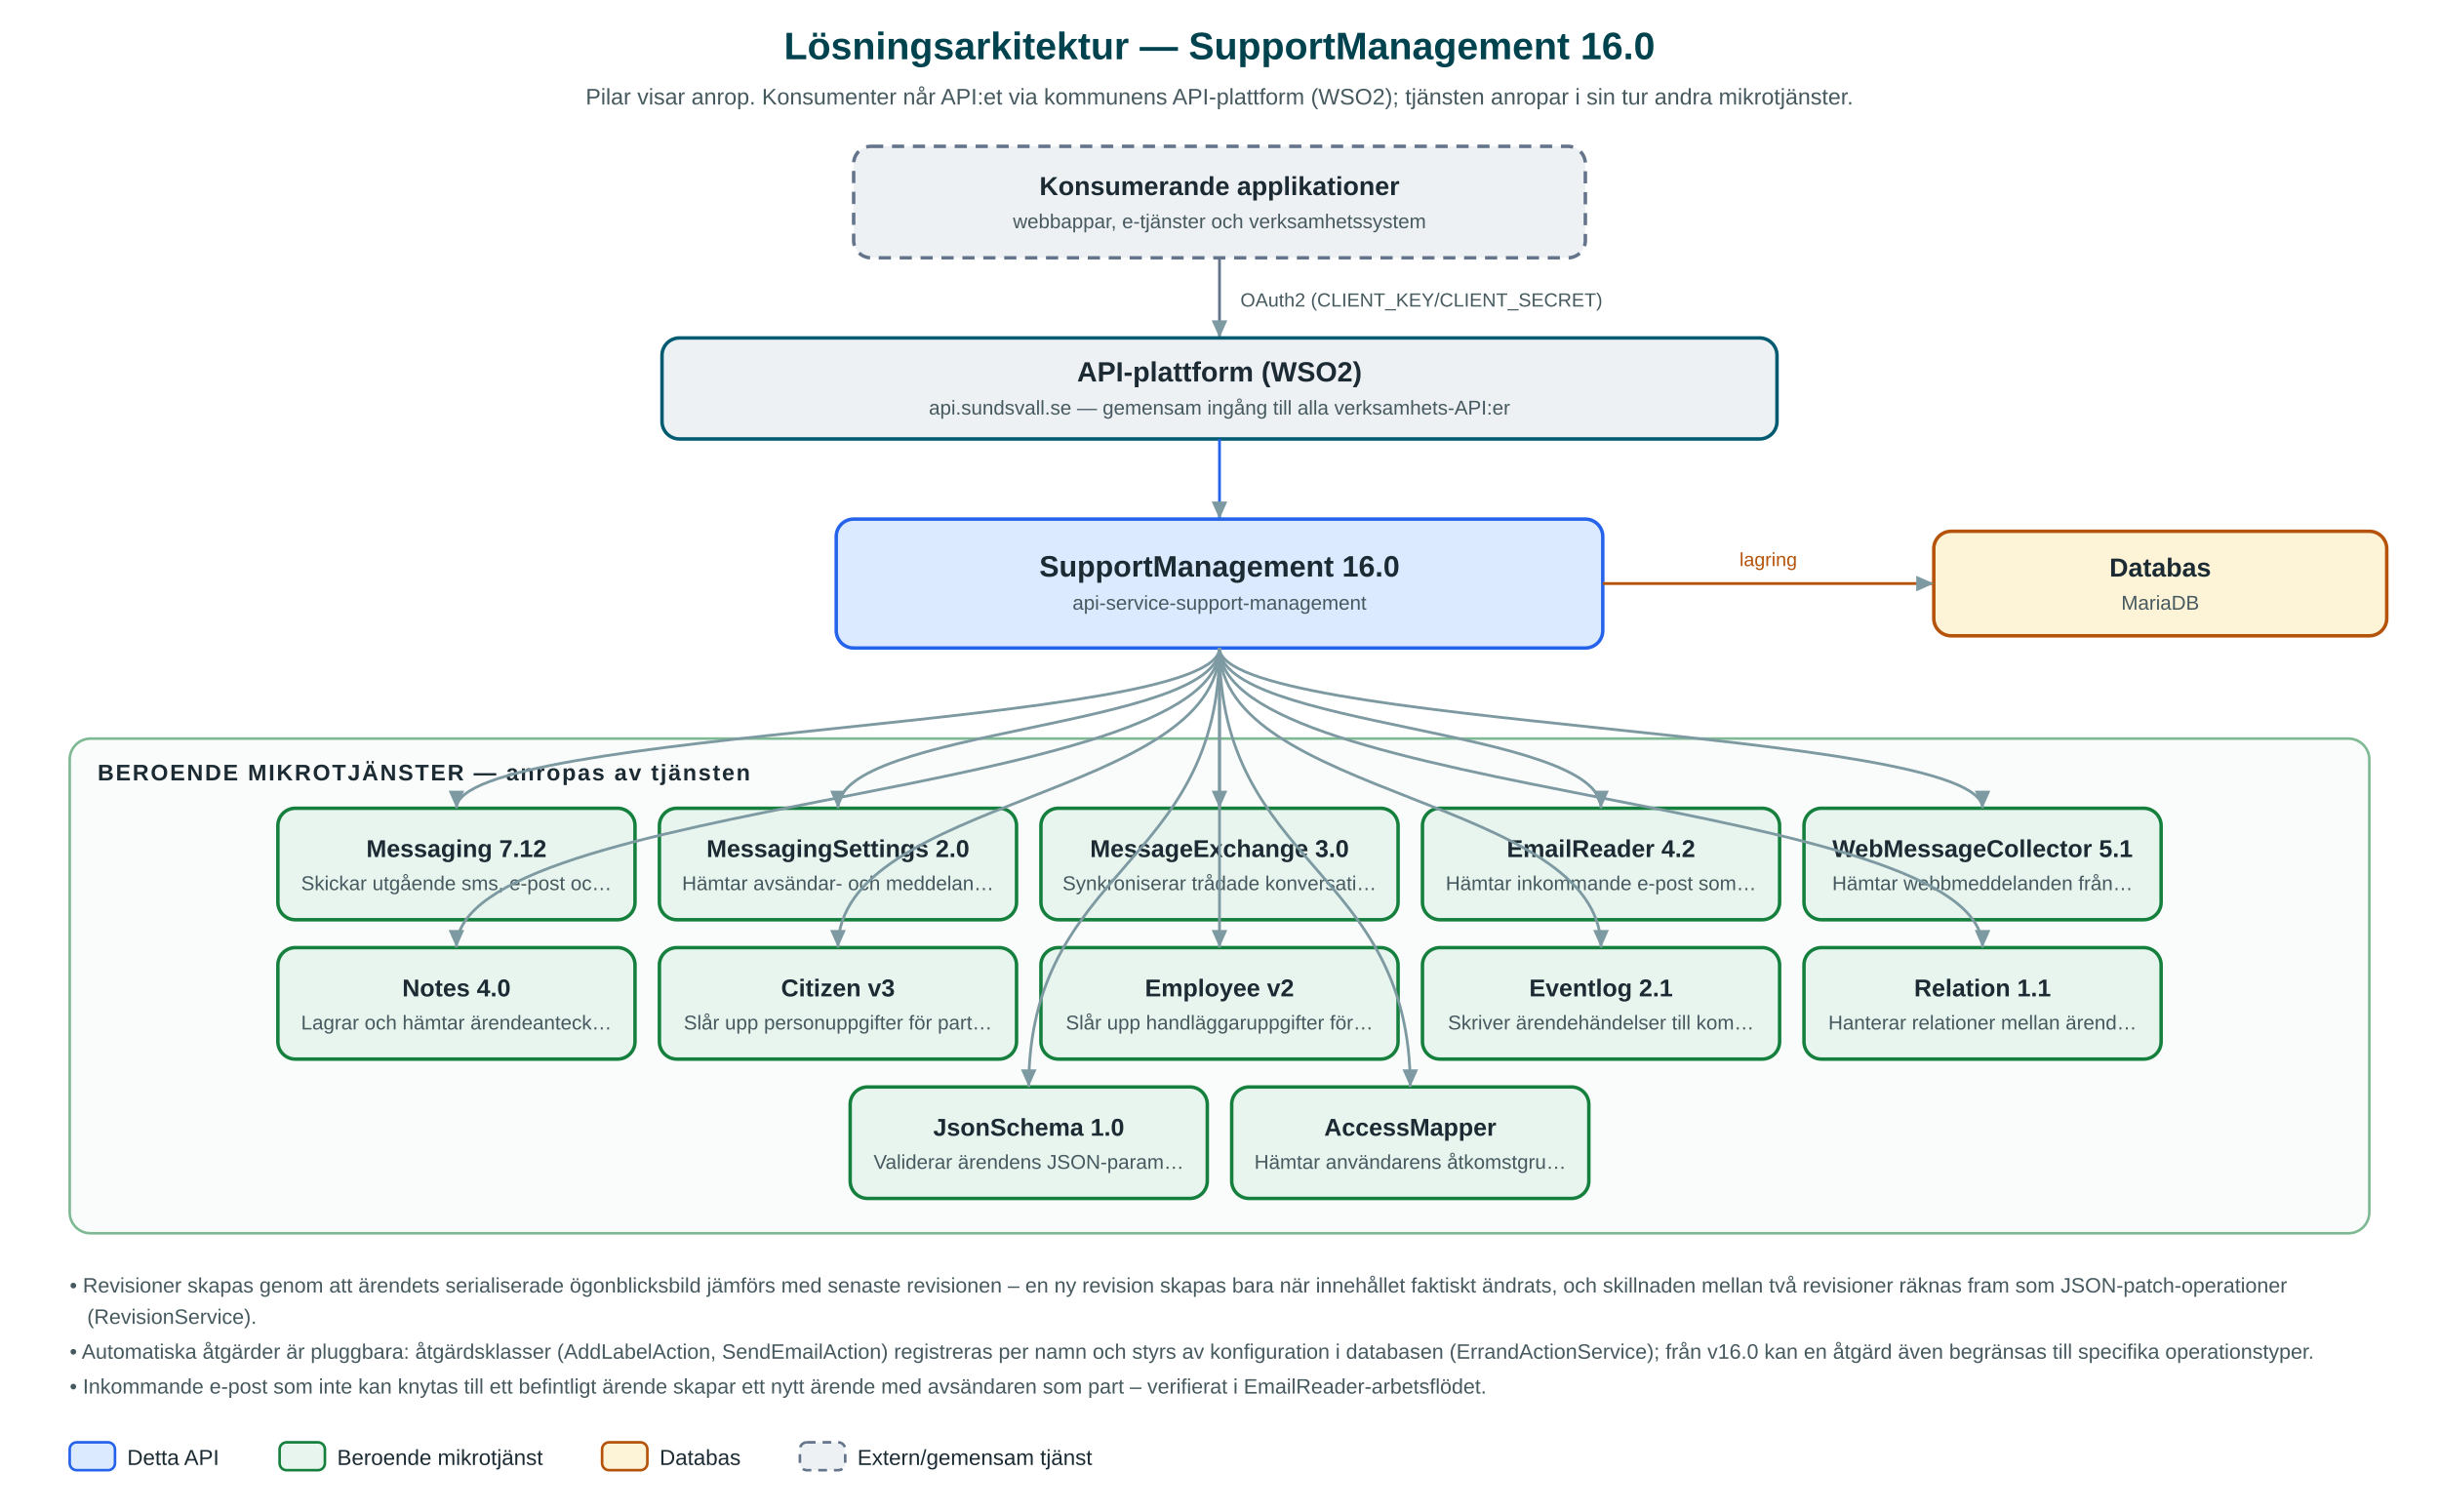
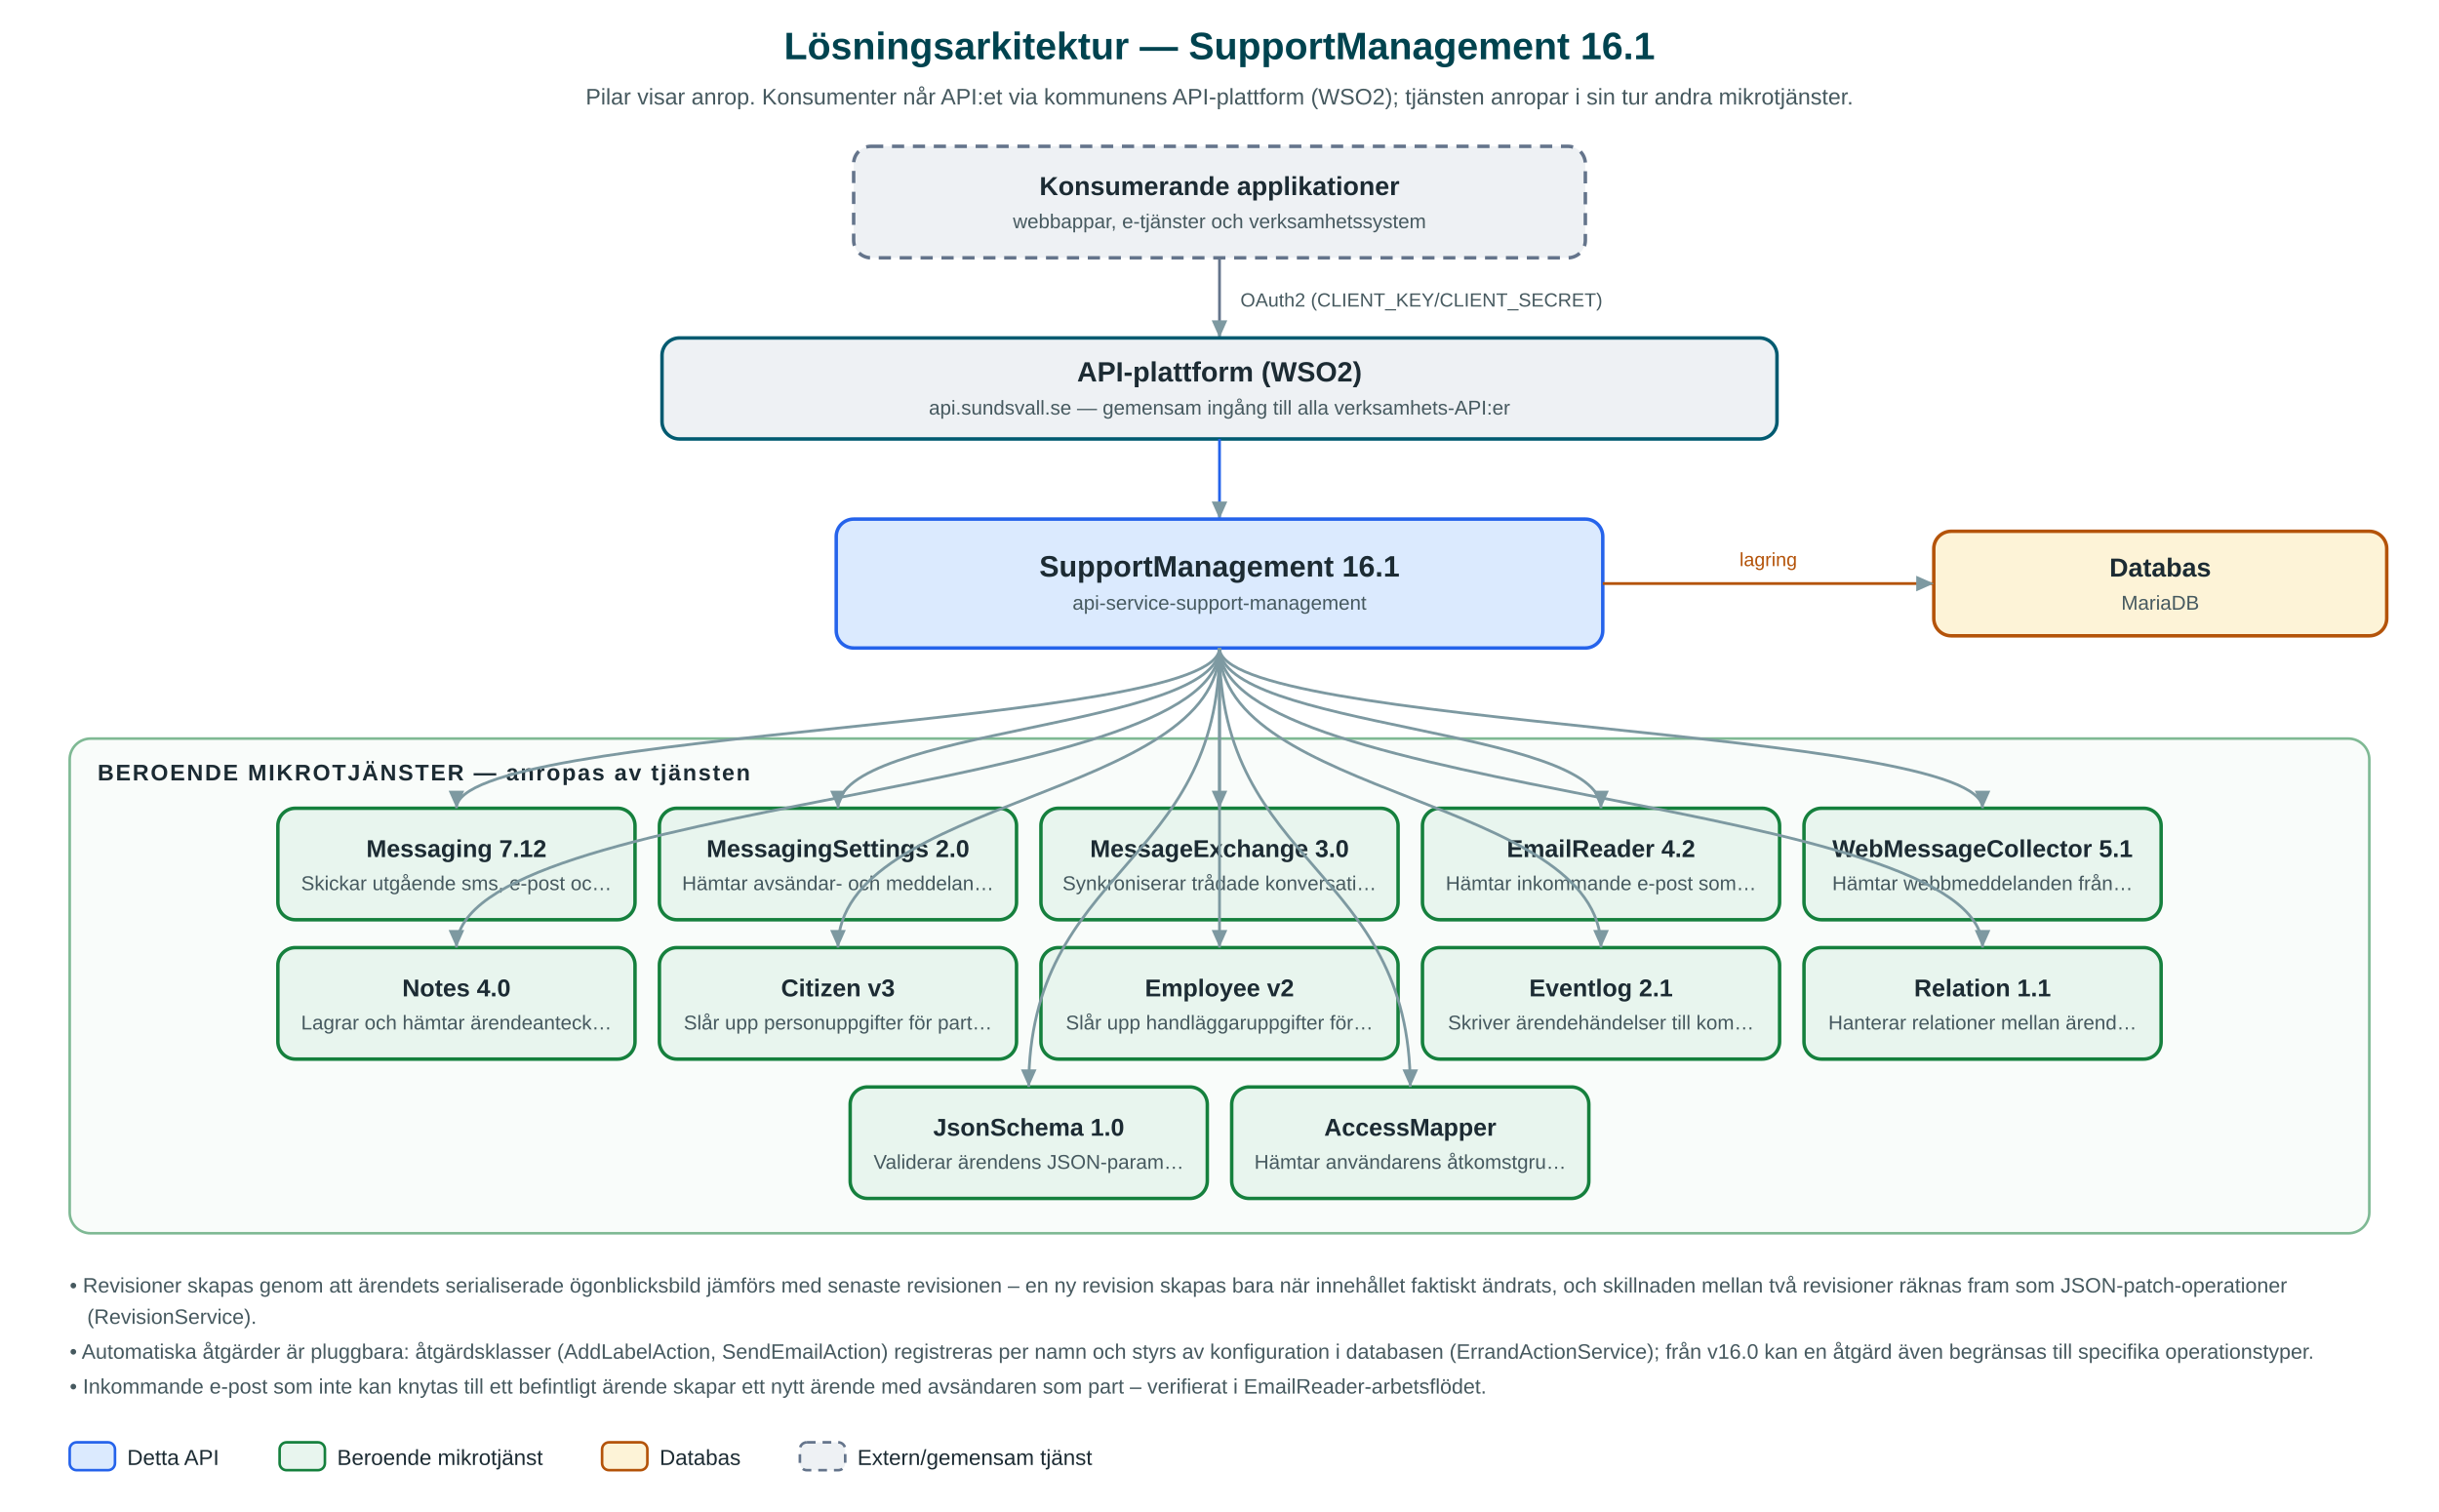
- <svg xmlns="http://www.w3.org/2000/svg" viewBox="0 0 1400 868" font-family="Segoe UI, Helvetica Neue, Arial, sans-serif" role="img" aria-label="Arkitekturdiagram för SupportManagement 16.0">
+ <svg xmlns="http://www.w3.org/2000/svg" viewBox="0 0 1400 868" font-family="Segoe UI, Helvetica Neue, Arial, sans-serif" role="img" aria-label="Arkitekturdiagram för SupportManagement 16.1">
  <defs>
    <marker id="arr" viewBox="0 0 10 10" refX="9" refY="5" markerWidth="7" markerHeight="7" orient="auto-start-reverse">
      <path d="M 0 1 L 9 5 L 0 9 z" fill="#7d99a1" />
    </marker>
  </defs>
  <rect width="1400" height="868" fill="#ffffff" />
-   <text x="700.0" y="34" text-anchor="middle" font-size="22" font-weight="bold" fill="#00434f">Lösningsarkitektur — SupportManagement 16.0</text>
+   <text x="700.0" y="34" text-anchor="middle" font-size="22" font-weight="bold" fill="#00434f">Lösningsarkitektur — SupportManagement 16.1</text>
  <text x="700.0" y="60" text-anchor="middle" font-size="13" fill="#46595f">Pilar visar anrop. Konsumenter når API:et via kommunens API-plattform (WSO2); tjänsten anropar i sin tur andra mikrotjänster.</text>
  <rect x="490.0" y="84" rx="10" width="420" height="64" fill="#eef1f4" stroke="#64748b" stroke-width="2" stroke-dasharray="7,5" />
  <text x="700.0" y="112.0" text-anchor="middle" font-size="15" font-weight="bold" fill="#1c2b33">Konsumerande applikationer</text>
  <text x="700.0" y="131.0" text-anchor="middle" font-size="11.5" fill="#46595f">webbappar, e-tjänster och verksamhetssystem</text>
  <path d="M 700.0 148 L 700.0 194" fill="none" stroke="#64748b" stroke-width="1.6" marker-end="url(#arr)" />
  <text x="712.0" y="176" font-size="11" fill="#46595f">OAuth2 (CLIENT_KEY/CLIENT_SECRET)</text>
  <rect x="380.0" y="194" rx="10" width="640" height="58" fill="#eef1f4" stroke="#005a70" stroke-width="2" />
  <text x="700.0" y="219.0" text-anchor="middle" font-size="16" font-weight="bold" fill="#1c2b33">API-plattform (WSO2)</text>
  <text x="700.0" y="238.0" text-anchor="middle" font-size="11.5" fill="#46595f">api.sundsvall.se — gemensam ingång till alla verksamhets-API:er</text>
  <path d="M 700.0 252 L 700.0 298" fill="none" stroke="#2563eb" stroke-width="1.6" marker-end="url(#arr)" />
  <rect x="480.0" y="298" rx="10" width="440" height="74" fill="#dbeafe" stroke="#2563eb" stroke-width="2" />
-   <text x="700.0" y="331.0" text-anchor="middle" font-size="17" font-weight="bold" fill="#1c2b33">SupportManagement 16.0</text>
+   <text x="700.0" y="331.0" text-anchor="middle" font-size="17" font-weight="bold" fill="#1c2b33">SupportManagement 16.1</text>
  <text x="700.0" y="350.0" text-anchor="middle" font-size="11.5" fill="#46595f">api-service-support-management</text>
  <rect x="1110" y="305" rx="10" width="260" height="60" fill="#fdf3d7" stroke="#b45309" stroke-width="2" />
  <text x="1240.0" y="331.0" text-anchor="middle" font-size="15" font-weight="bold" fill="#1c2b33">Databas</text>
  <text x="1240.0" y="350.0" text-anchor="middle" font-size="11.5" fill="#46595f">MariaDB</text>
  <path d="M 920.0 335.0 L 1110 335.0" fill="none" stroke="#b45309" stroke-width="1.6" marker-end="url(#arr)" />
  <text x="1015.0" y="325.0" text-anchor="middle" font-size="11" fill="#b45309">lagring</text>
  <rect x="40" y="424" rx="12" width="1320" height="284" fill="#f4faf6" stroke="#15803d" stroke-width="1.5" opacity="0.55" />
  <text x="56" y="448" font-size="13" font-weight="bold" letter-spacing="1" fill="#1c2b33">BEROENDE MIKROTJÄNSTER — anropas av tjänsten</text>
  <rect x="159.5" y="464" rx="10" width="205" height="64" fill="#e8f5ee" stroke="#15803d" stroke-width="2" />
  <text x="262.0" y="492.0" text-anchor="middle" font-size="14" font-weight="bold" fill="#1c2b33">Messaging 7.12</text>
  <text x="262.0" y="511.0" text-anchor="middle" font-size="11.5" fill="#46595f">Skickar utgående sms, e-post oc…</text>
  <path d="M 700.0 372 C 700.0 418.0, 262.0 418.0, 262.0 464" fill="none" stroke="#7d99a1" stroke-width="1.6" marker-end="url(#arr)" />
  <rect x="378.5" y="464" rx="10" width="205" height="64" fill="#e8f5ee" stroke="#15803d" stroke-width="2" />
  <text x="481.0" y="492.0" text-anchor="middle" font-size="14" font-weight="bold" fill="#1c2b33">MessagingSettings 2.0</text>
  <text x="481.0" y="511.0" text-anchor="middle" font-size="11.5" fill="#46595f">Hämtar avsändar- och meddelan…</text>
  <path d="M 700.0 372 C 700.0 418.0, 481.0 418.0, 481.0 464" fill="none" stroke="#7d99a1" stroke-width="1.6" marker-end="url(#arr)" />
  <rect x="597.5" y="464" rx="10" width="205" height="64" fill="#e8f5ee" stroke="#15803d" stroke-width="2" />
  <text x="700.0" y="492.0" text-anchor="middle" font-size="14" font-weight="bold" fill="#1c2b33">MessageExchange 3.0</text>
  <text x="700.0" y="511.0" text-anchor="middle" font-size="11.5" fill="#46595f">Synkroniserar trådade konversati…</text>
  <path d="M 700.0 372 C 700.0 418.0, 700.0 418.0, 700.0 464" fill="none" stroke="#7d99a1" stroke-width="1.6" marker-end="url(#arr)" />
  <rect x="816.5" y="464" rx="10" width="205" height="64" fill="#e8f5ee" stroke="#15803d" stroke-width="2" />
  <text x="919.0" y="492.0" text-anchor="middle" font-size="14" font-weight="bold" fill="#1c2b33">EmailReader 4.2</text>
  <text x="919.0" y="511.0" text-anchor="middle" font-size="11.5" fill="#46595f">Hämtar inkommande e-post som…</text>
  <path d="M 700.0 372 C 700.0 418.0, 919.0 418.0, 919.0 464" fill="none" stroke="#7d99a1" stroke-width="1.6" marker-end="url(#arr)" />
  <rect x="1035.5" y="464" rx="10" width="205" height="64" fill="#e8f5ee" stroke="#15803d" stroke-width="2" />
  <text x="1138.0" y="492.0" text-anchor="middle" font-size="14" font-weight="bold" fill="#1c2b33">WebMessageCollector 5.1</text>
  <text x="1138.0" y="511.0" text-anchor="middle" font-size="11.5" fill="#46595f">Hämtar webbmeddelanden från…</text>
  <path d="M 700.0 372 C 700.0 418.0, 1138.0 418.0, 1138.0 464" fill="none" stroke="#7d99a1" stroke-width="1.6" marker-end="url(#arr)" />
  <rect x="159.5" y="544" rx="10" width="205" height="64" fill="#e8f5ee" stroke="#15803d" stroke-width="2" />
  <text x="262.0" y="572.0" text-anchor="middle" font-size="14" font-weight="bold" fill="#1c2b33">Notes 4.0</text>
  <text x="262.0" y="591.0" text-anchor="middle" font-size="11.5" fill="#46595f">Lagrar och hämtar ärendeanteck…</text>
  <path d="M 700.0 372 C 700.0 458.0, 262.0 458.0, 262.0 544" fill="none" stroke="#7d99a1" stroke-width="1.6" marker-end="url(#arr)" />
  <rect x="378.5" y="544" rx="10" width="205" height="64" fill="#e8f5ee" stroke="#15803d" stroke-width="2" />
  <text x="481.0" y="572.0" text-anchor="middle" font-size="14" font-weight="bold" fill="#1c2b33">Citizen v3</text>
  <text x="481.0" y="591.0" text-anchor="middle" font-size="11.5" fill="#46595f">Slår upp personuppgifter för part…</text>
  <path d="M 700.0 372 C 700.0 458.0, 481.0 458.0, 481.0 544" fill="none" stroke="#7d99a1" stroke-width="1.6" marker-end="url(#arr)" />
  <rect x="597.5" y="544" rx="10" width="205" height="64" fill="#e8f5ee" stroke="#15803d" stroke-width="2" />
  <text x="700.0" y="572.0" text-anchor="middle" font-size="14" font-weight="bold" fill="#1c2b33">Employee v2</text>
  <text x="700.0" y="591.0" text-anchor="middle" font-size="11.5" fill="#46595f">Slår upp handläggaruppgifter för…</text>
  <path d="M 700.0 372 C 700.0 458.0, 700.0 458.0, 700.0 544" fill="none" stroke="#7d99a1" stroke-width="1.6" marker-end="url(#arr)" />
  <rect x="816.5" y="544" rx="10" width="205" height="64" fill="#e8f5ee" stroke="#15803d" stroke-width="2" />
  <text x="919.0" y="572.0" text-anchor="middle" font-size="14" font-weight="bold" fill="#1c2b33">Eventlog 2.1</text>
  <text x="919.0" y="591.0" text-anchor="middle" font-size="11.5" fill="#46595f">Skriver ärendehändelser till kom…</text>
  <path d="M 700.0 372 C 700.0 458.0, 919.0 458.0, 919.0 544" fill="none" stroke="#7d99a1" stroke-width="1.6" marker-end="url(#arr)" />
  <rect x="1035.5" y="544" rx="10" width="205" height="64" fill="#e8f5ee" stroke="#15803d" stroke-width="2" />
  <text x="1138.0" y="572.0" text-anchor="middle" font-size="14" font-weight="bold" fill="#1c2b33">Relation 1.1</text>
  <text x="1138.0" y="591.0" text-anchor="middle" font-size="11.5" fill="#46595f">Hanterar relationer mellan ärend…</text>
  <path d="M 700.0 372 C 700.0 458.0, 1138.0 458.0, 1138.0 544" fill="none" stroke="#7d99a1" stroke-width="1.6" marker-end="url(#arr)" />
  <rect x="488.0" y="624" rx="10" width="205" height="64" fill="#e8f5ee" stroke="#15803d" stroke-width="2" />
  <text x="590.5" y="652.0" text-anchor="middle" font-size="14" font-weight="bold" fill="#1c2b33">JsonSchema 1.0</text>
  <text x="590.5" y="671.0" text-anchor="middle" font-size="11.5" fill="#46595f">Validerar ärendens JSON-param…</text>
  <path d="M 700.0 372 C 700.0 498.0, 590.5 498.0, 590.5 624" fill="none" stroke="#7d99a1" stroke-width="1.6" marker-end="url(#arr)" />
  <rect x="707.0" y="624" rx="10" width="205" height="64" fill="#e8f5ee" stroke="#15803d" stroke-width="2" />
  <text x="809.5" y="652.0" text-anchor="middle" font-size="14" font-weight="bold" fill="#1c2b33">AccessMapper</text>
  <text x="809.5" y="671.0" text-anchor="middle" font-size="11.5" fill="#46595f">Hämtar användarens åtkomstgru…</text>
  <path d="M 700.0 372 C 700.0 498.0, 809.5 498.0, 809.5 624" fill="none" stroke="#7d99a1" stroke-width="1.6" marker-end="url(#arr)" />
  <text x="40" y="742" font-size="12" fill="#46595f">• Revisioner skapas genom att ärendets serialiserade ögonblicksbild jämförs med senaste revisionen – en ny revision skapas bara när innehållet faktiskt ändrats, och skillnaden mellan två revisioner räknas fram som JSON-patch-operationer</text>
  <text x="50.008" y="760" font-size="12" fill="#46595f">(RevisionService).</text>
  <text x="40" y="780" font-size="12" fill="#46595f">• Automatiska åtgärder är pluggbara: åtgärdsklasser (AddLabelAction, SendEmailAction) registreras per namn och styrs av konfiguration i databasen (ErrandActionService); från v16.0 kan en åtgärd även begränsas till specifika operationstyper.</text>
  <text x="40" y="800" font-size="12" fill="#46595f">• Inkommande e-post som inte kan knytas till ett befintligt ärende skapar ett nytt ärende med avsändaren som part – verifierat i EmailReader-arbetsflödet.</text>
  <rect x="40" y="828" width="26" height="16" rx="4" fill="#dbeafe" stroke="#2563eb" stroke-width="1.5" />
  <text x="73" y="841" font-size="12.5" fill="#1c2b33">Detta API</text>
  <rect x="160.5" y="828" width="26" height="16" rx="4" fill="#e8f5ee" stroke="#15803d" stroke-width="1.5" />
  <text x="193.5" y="841" font-size="12.5" fill="#1c2b33">Beroende mikrotjänst</text>
  <rect x="345.6" y="828" width="26" height="16" rx="4" fill="#fdf3d7" stroke="#b45309" stroke-width="1.5" />
  <text x="378.6" y="841" font-size="12.5" fill="#1c2b33">Databas</text>
  <rect x="459.15" y="828" width="26" height="16" rx="4" fill="#eef1f4" stroke="#64748b" stroke-width="1.5" stroke-dasharray="5,4" />
  <text x="492.15" y="841" font-size="12.5" fill="#1c2b33">Extern/gemensam tjänst</text>
</svg>
